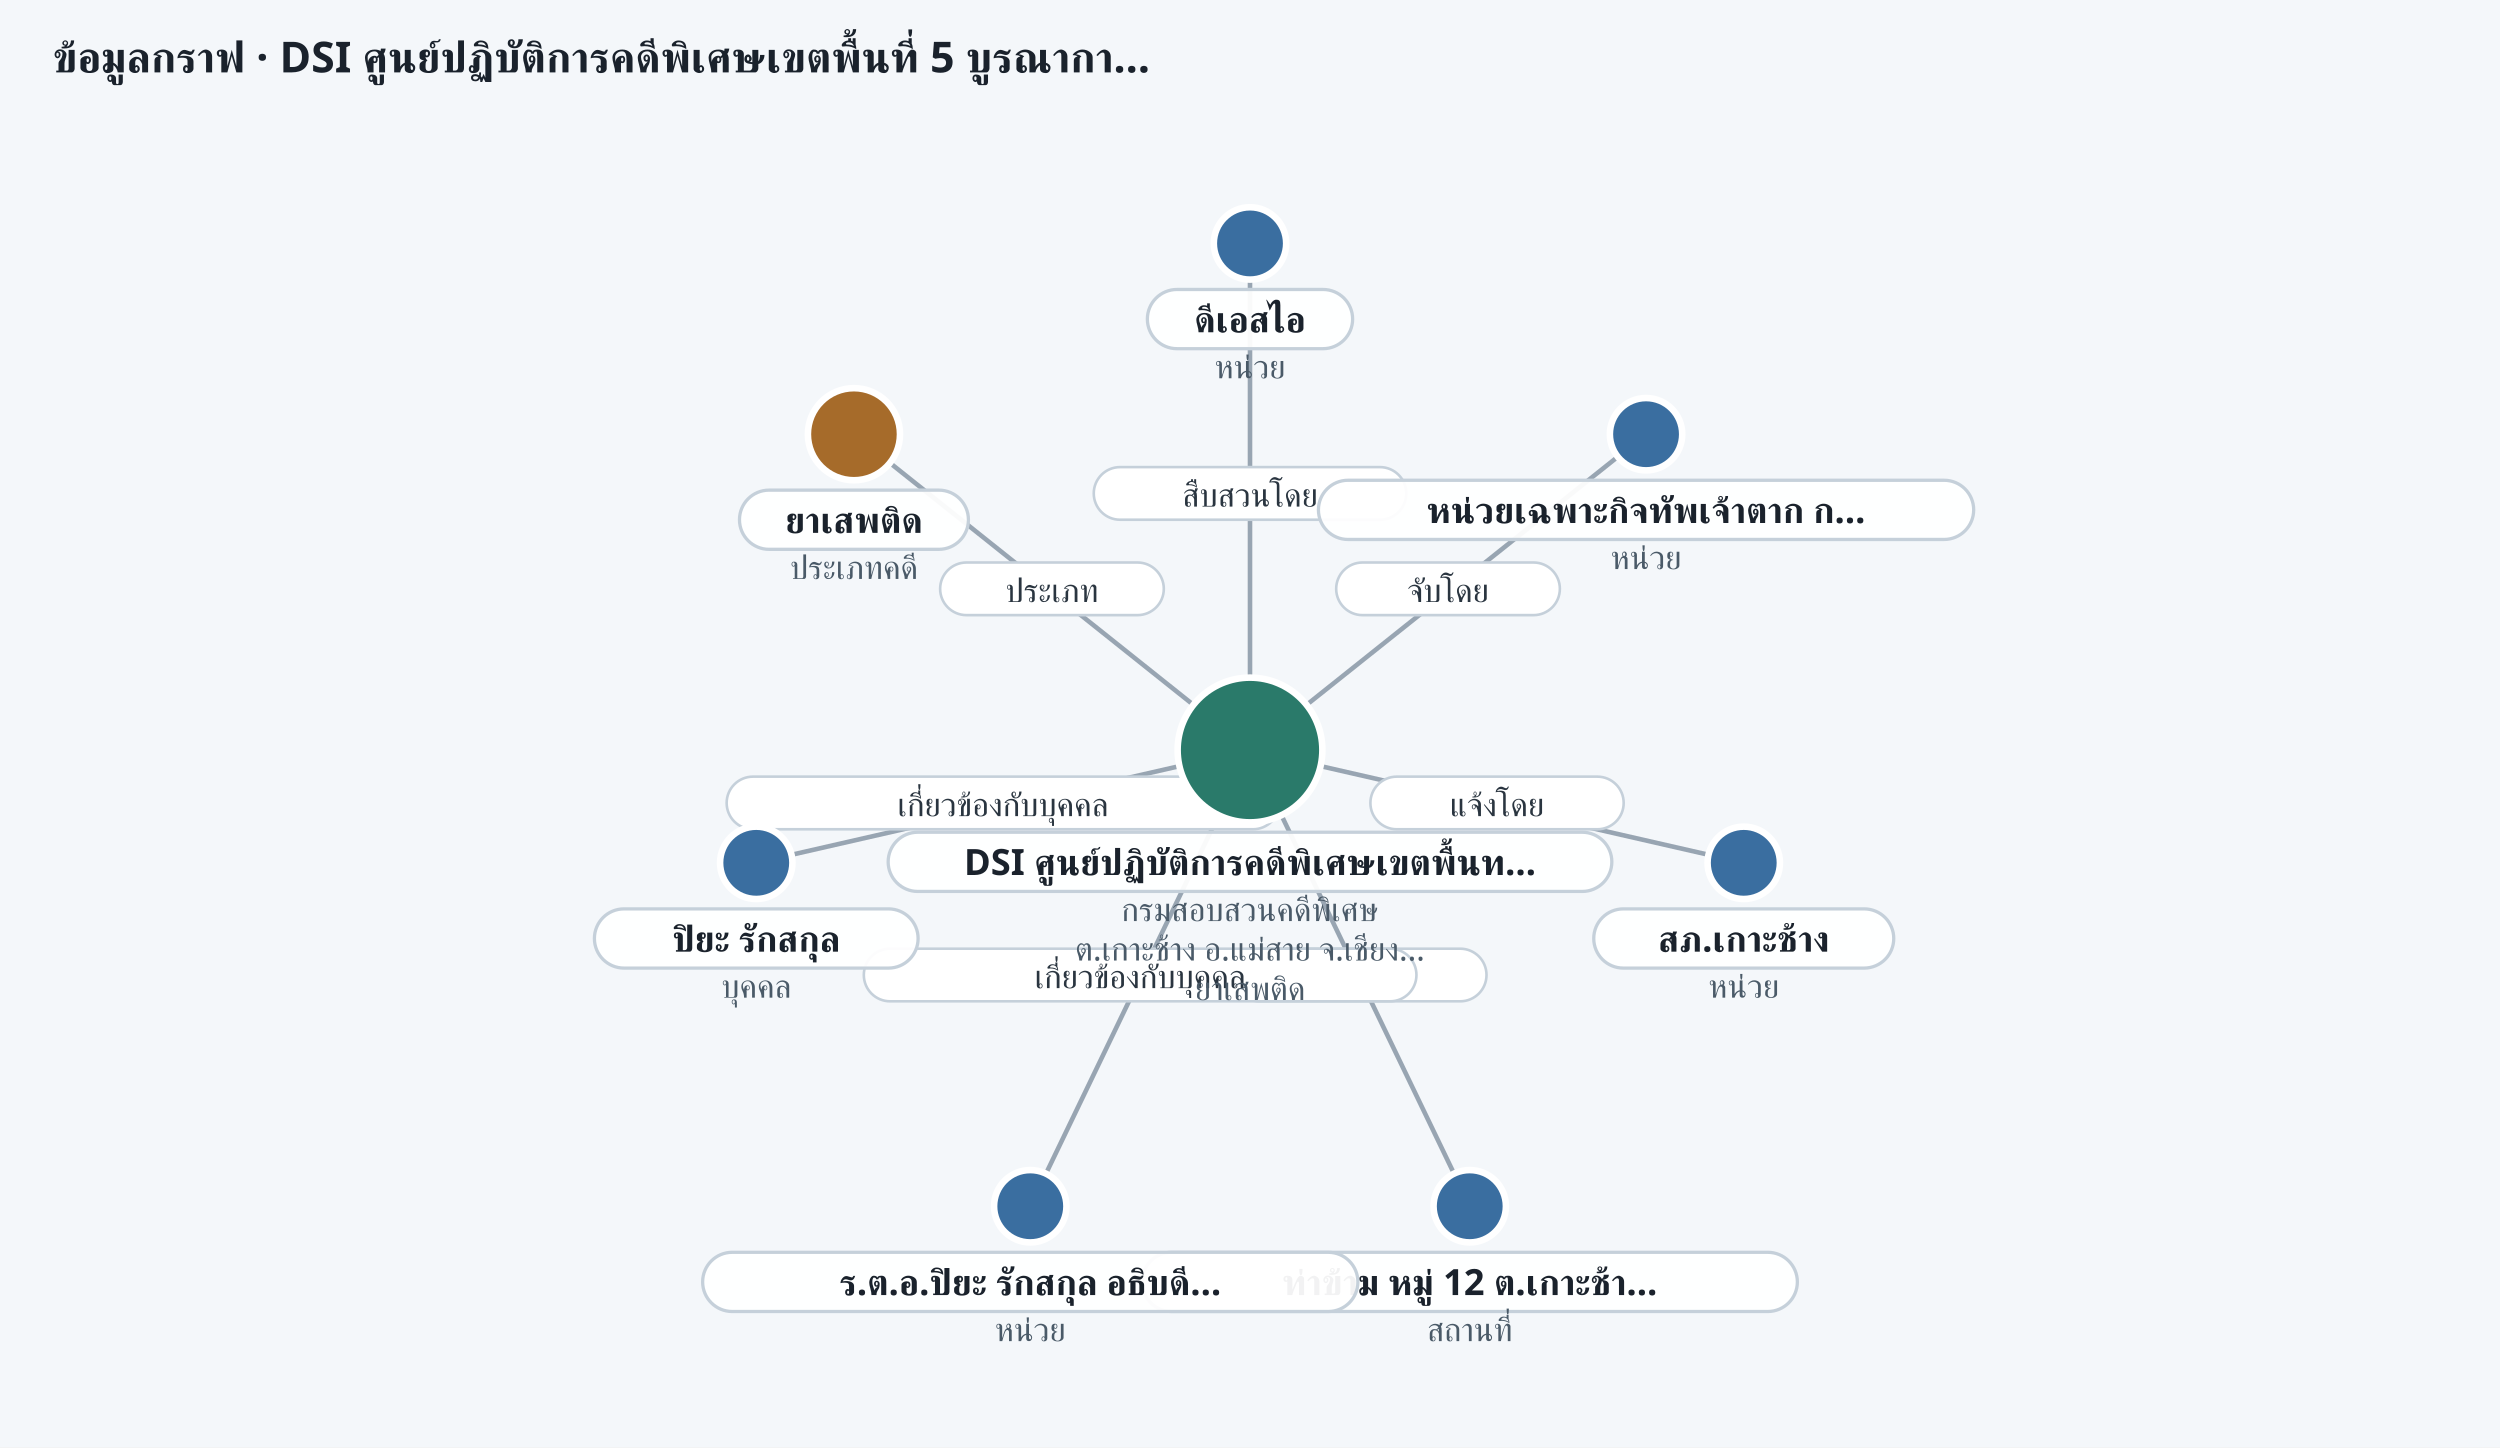
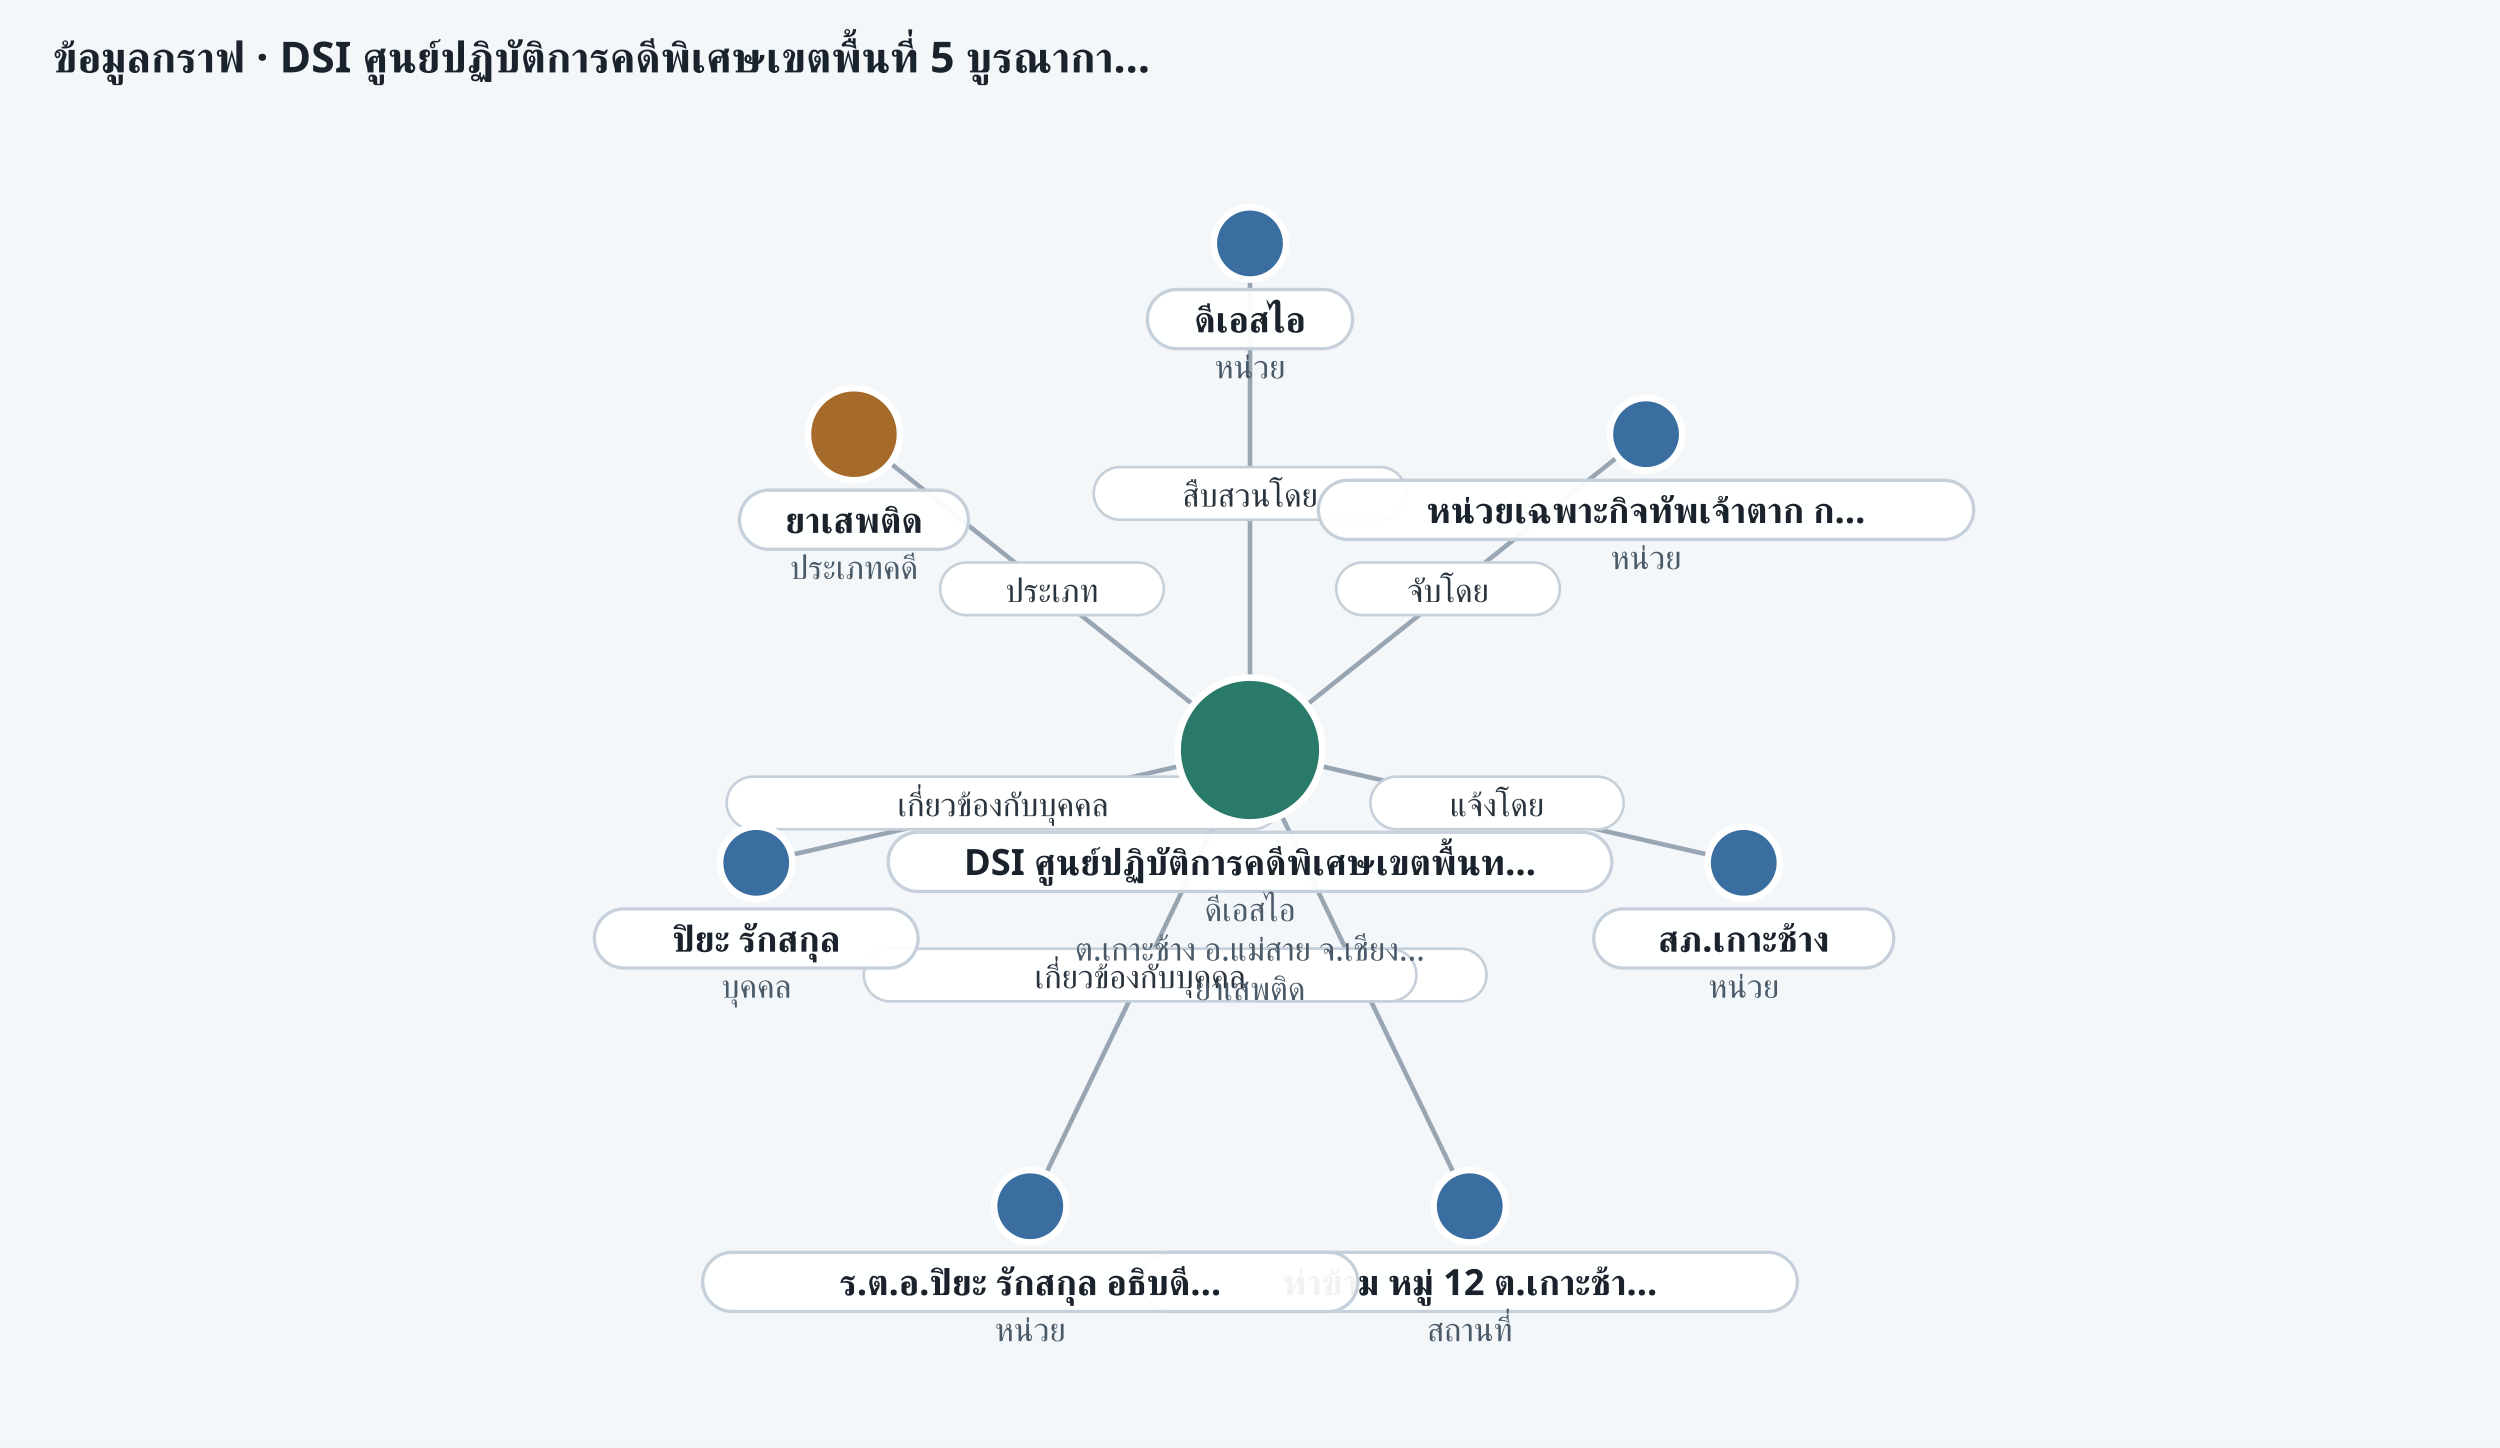
<svg xmlns="http://www.w3.org/2000/svg" width="760" height="440" viewBox="0 0 760 440" role="img" aria-label="ego graph 20261111-drug-01">
  <rect width="100%" height="100%" fill="#f4f7fa" />
  <text x="16" y="22" font-size="13" font-weight="700" fill="#1a222c" font-family="Sarabun, Anuphan, sans-serif">ข้อมูลกราฟ · DSI ศูนย์ปฏิบัติการคดีพิเศษเขตพื้นที่ 5 บูรณากา…</text>
  <line x1="380.0" y1="228.0" x2="380.0" y2="74.0" stroke="#7a8a9a" stroke-width="1.4" opacity="0.75" />
  <rect x="332.5" y="142.0" width="95.0" height="16" rx="8" fill="#fff" stroke="#c5d0da" stroke-width="0.8" />
  <text x="380.0" y="154.0" text-anchor="middle" font-size="10" fill="#2a3540" font-family="Sarabun, Anuphan, sans-serif">สืบสวนโดย</text>
  <line x1="380.0" y1="228.0" x2="500.4" y2="132.0" stroke="#7a8a9a" stroke-width="1.4" opacity="0.75" />
  <rect x="406.2" y="171.0" width="68.0" height="16" rx="8" fill="#fff" stroke="#c5d0da" stroke-width="0.8" />
  <text x="440.2" y="183.0" text-anchor="middle" font-size="10" fill="#2a3540" font-family="Sarabun, Anuphan, sans-serif">จับโดย</text>
  <line x1="380.0" y1="228.0" x2="530.1" y2="262.3" stroke="#7a8a9a" stroke-width="1.4" opacity="0.75" />
  <rect x="416.6" y="236.1" width="77.0" height="16" rx="8" fill="#fff" stroke="#c5d0da" stroke-width="0.8" />
  <text x="455.1" y="248.1" text-anchor="middle" font-size="10" fill="#2a3540" font-family="Sarabun, Anuphan, sans-serif">แจ้งโดย</text>
  <line x1="380.0" y1="228.0" x2="446.8" y2="366.7" stroke="#7a8a9a" stroke-width="1.4" opacity="0.75" />
  <rect x="374.9" y="288.4" width="77.0" height="16" rx="8" fill="#fff" stroke="#c5d0da" stroke-width="0.8" />
  <text x="413.4" y="300.4" text-anchor="middle" font-size="10" fill="#2a3540" font-family="Sarabun, Anuphan, sans-serif">เกิดที่</text>
  <line x1="380.0" y1="228.0" x2="313.2" y2="366.7" stroke="#7a8a9a" stroke-width="1.4" opacity="0.75" />
  <rect x="262.6" y="288.4" width="168.0" height="16" rx="8" fill="#fff" stroke="#c5d0da" stroke-width="0.8" />
  <text x="346.6" y="300.4" text-anchor="middle" font-size="10" fill="#2a3540" font-family="Sarabun, Anuphan, sans-serif">เกี่ยวข้องกับบุคคล</text>
  <line x1="380.0" y1="228.0" x2="229.9" y2="262.3" stroke="#7a8a9a" stroke-width="1.4" opacity="0.75" />
  <rect x="220.9" y="236.1" width="168.0" height="16" rx="8" fill="#fff" stroke="#c5d0da" stroke-width="0.8" />
  <text x="304.9" y="248.1" text-anchor="middle" font-size="10" fill="#2a3540" font-family="Sarabun, Anuphan, sans-serif">เกี่ยวข้องกับบุคคล</text>
  <line x1="380.0" y1="228.0" x2="259.6" y2="132.0" stroke="#7a8a9a" stroke-width="1.4" opacity="0.75" />
  <rect x="285.8" y="171.0" width="68.0" height="16" rx="8" fill="#fff" stroke="#c5d0da" stroke-width="0.8" />
  <text x="319.8" y="183.0" text-anchor="middle" font-size="10" fill="#2a3540" font-family="Sarabun, Anuphan, sans-serif">ประเภท</text>
  <circle cx="380.0" cy="228.0" r="22" fill="#2a7a6a" stroke="#fff" stroke-width="2" />
  <rect x="270.0" y="253.0" width="220.0" height="18" rx="9" fill="rgba(255,255,255,0.94)" stroke="#c5d0da" />
  <text x="380.0" y="266.0" text-anchor="middle" font-size="11" font-weight="600" fill="#1a222c" font-family="Sarabun, Anuphan, sans-serif">DSI ศูนย์ปฏิบัติการคดีพิเศษเขตพื้นท…</text>
-   <text x="380.0" y="280.0" text-anchor="middle" font-size="10" fill="#4a5a68" font-family="Sarabun, Anuphan, sans-serif">กรมสอบสวนคดีพิเศษ</text>
+   <text x="380.0" y="280.0" text-anchor="middle" font-size="10" fill="#4a5a68" font-family="Sarabun, Anuphan, sans-serif">ดีเอสไอ</text>
  <text x="380.0" y="292.0" text-anchor="middle" font-size="10" fill="#4a5a68" font-family="Sarabun, Anuphan, sans-serif">ต.เกาะช้าง อ.แม่สาย จ.เชียง…</text>
  <text x="380.0" y="304.0" text-anchor="middle" font-size="10" fill="#4a5a68" font-family="Sarabun, Anuphan, sans-serif">ยาเสพติด</text>
  <circle cx="380.0" cy="74.0" r="11" fill="#3a6ea0" stroke="#fff" stroke-width="2" />
  <rect x="348.8" y="88.0" width="62.4" height="18" rx="9" fill="rgba(255,255,255,0.94)" stroke="#c5d0da" />
  <text x="380.0" y="101.0" text-anchor="middle" font-size="11" font-weight="600" fill="#1a222c" font-family="Sarabun, Anuphan, sans-serif">ดีเอสไอ</text>
  <text x="380.0" y="115.0" text-anchor="middle" font-size="10" fill="#4a5a68" font-family="Sarabun, Anuphan, sans-serif">หน่วย</text>
  <circle cx="500.4" cy="132.0" r="11" fill="#3a6ea0" stroke="#fff" stroke-width="2" />
  <rect x="400.8" y="146.0" width="199.2" height="18" rx="9" fill="rgba(255,255,255,0.94)" stroke="#c5d0da" />
  <text x="500.4" y="159.0" text-anchor="middle" font-size="11" font-weight="600" fill="#1a222c" font-family="Sarabun, Anuphan, sans-serif">หน่วยเฉพาะกิจทัพเจ้าตาก ก…</text>
  <text x="500.4" y="173.0" text-anchor="middle" font-size="10" fill="#4a5a68" font-family="Sarabun, Anuphan, sans-serif">หน่วย</text>
  <circle cx="530.1" cy="262.3" r="11" fill="#3a6ea0" stroke="#fff" stroke-width="2" />
  <rect x="484.5" y="276.3" width="91.2" height="18" rx="9" fill="rgba(255,255,255,0.94)" stroke="#c5d0da" />
  <text x="530.1" y="289.3" text-anchor="middle" font-size="11" font-weight="600" fill="#1a222c" font-family="Sarabun, Anuphan, sans-serif">สภ.เกาะช้าง</text>
  <text x="530.1" y="303.3" text-anchor="middle" font-size="10" fill="#4a5a68" font-family="Sarabun, Anuphan, sans-serif">หน่วย</text>
  <circle cx="446.8" cy="366.7" r="11" fill="#3a6ea0" stroke="#fff" stroke-width="2" />
  <rect x="347.2" y="380.7" width="199.2" height="18" rx="9" fill="rgba(255,255,255,0.94)" stroke="#c5d0da" />
  <text x="446.8" y="393.7" text-anchor="middle" font-size="11" font-weight="600" fill="#1a222c" font-family="Sarabun, Anuphan, sans-serif">ท่าข้าม หมู่ 12 ต.เกาะช้า…</text>
  <text x="446.8" y="407.7" text-anchor="middle" font-size="10" fill="#4a5a68" font-family="Sarabun, Anuphan, sans-serif">สถานที่</text>
  <circle cx="313.2" cy="366.7" r="11" fill="#3a6ea0" stroke="#fff" stroke-width="2" />
  <rect x="213.6" y="380.7" width="199.2" height="18" rx="9" fill="rgba(255,255,255,0.94)" stroke="#c5d0da" />
  <text x="313.2" y="393.7" text-anchor="middle" font-size="11" font-weight="600" fill="#1a222c" font-family="Sarabun, Anuphan, sans-serif">ร.ต.อ.ปิยะ รักสกุล อธิบดี…</text>
  <text x="313.2" y="407.7" text-anchor="middle" font-size="10" fill="#4a5a68" font-family="Sarabun, Anuphan, sans-serif">หน่วย</text>
  <circle cx="229.9" cy="262.3" r="11" fill="#3a6ea0" stroke="#fff" stroke-width="2" />
  <rect x="180.7" y="276.3" width="98.4" height="18" rx="9" fill="rgba(255,255,255,0.94)" stroke="#c5d0da" />
  <text x="229.9" y="289.3" text-anchor="middle" font-size="11" font-weight="600" fill="#1a222c" font-family="Sarabun, Anuphan, sans-serif">ปิยะ รักสกุล</text>
  <text x="229.9" y="303.3" text-anchor="middle" font-size="10" fill="#4a5a68" font-family="Sarabun, Anuphan, sans-serif">บุคคล</text>
  <circle cx="259.6" cy="132.0" r="14" fill="#a66b2a" stroke="#fff" stroke-width="2" />
  <rect x="224.8" y="149.0" width="69.6" height="18" rx="9" fill="rgba(255,255,255,0.94)" stroke="#c5d0da" />
  <text x="259.6" y="162.0" text-anchor="middle" font-size="11" font-weight="600" fill="#1a222c" font-family="Sarabun, Anuphan, sans-serif">ยาเสพติด</text>
  <text x="259.6" y="176.0" text-anchor="middle" font-size="10" fill="#4a5a68" font-family="Sarabun, Anuphan, sans-serif">ประเภทคดี</text>
</svg>
